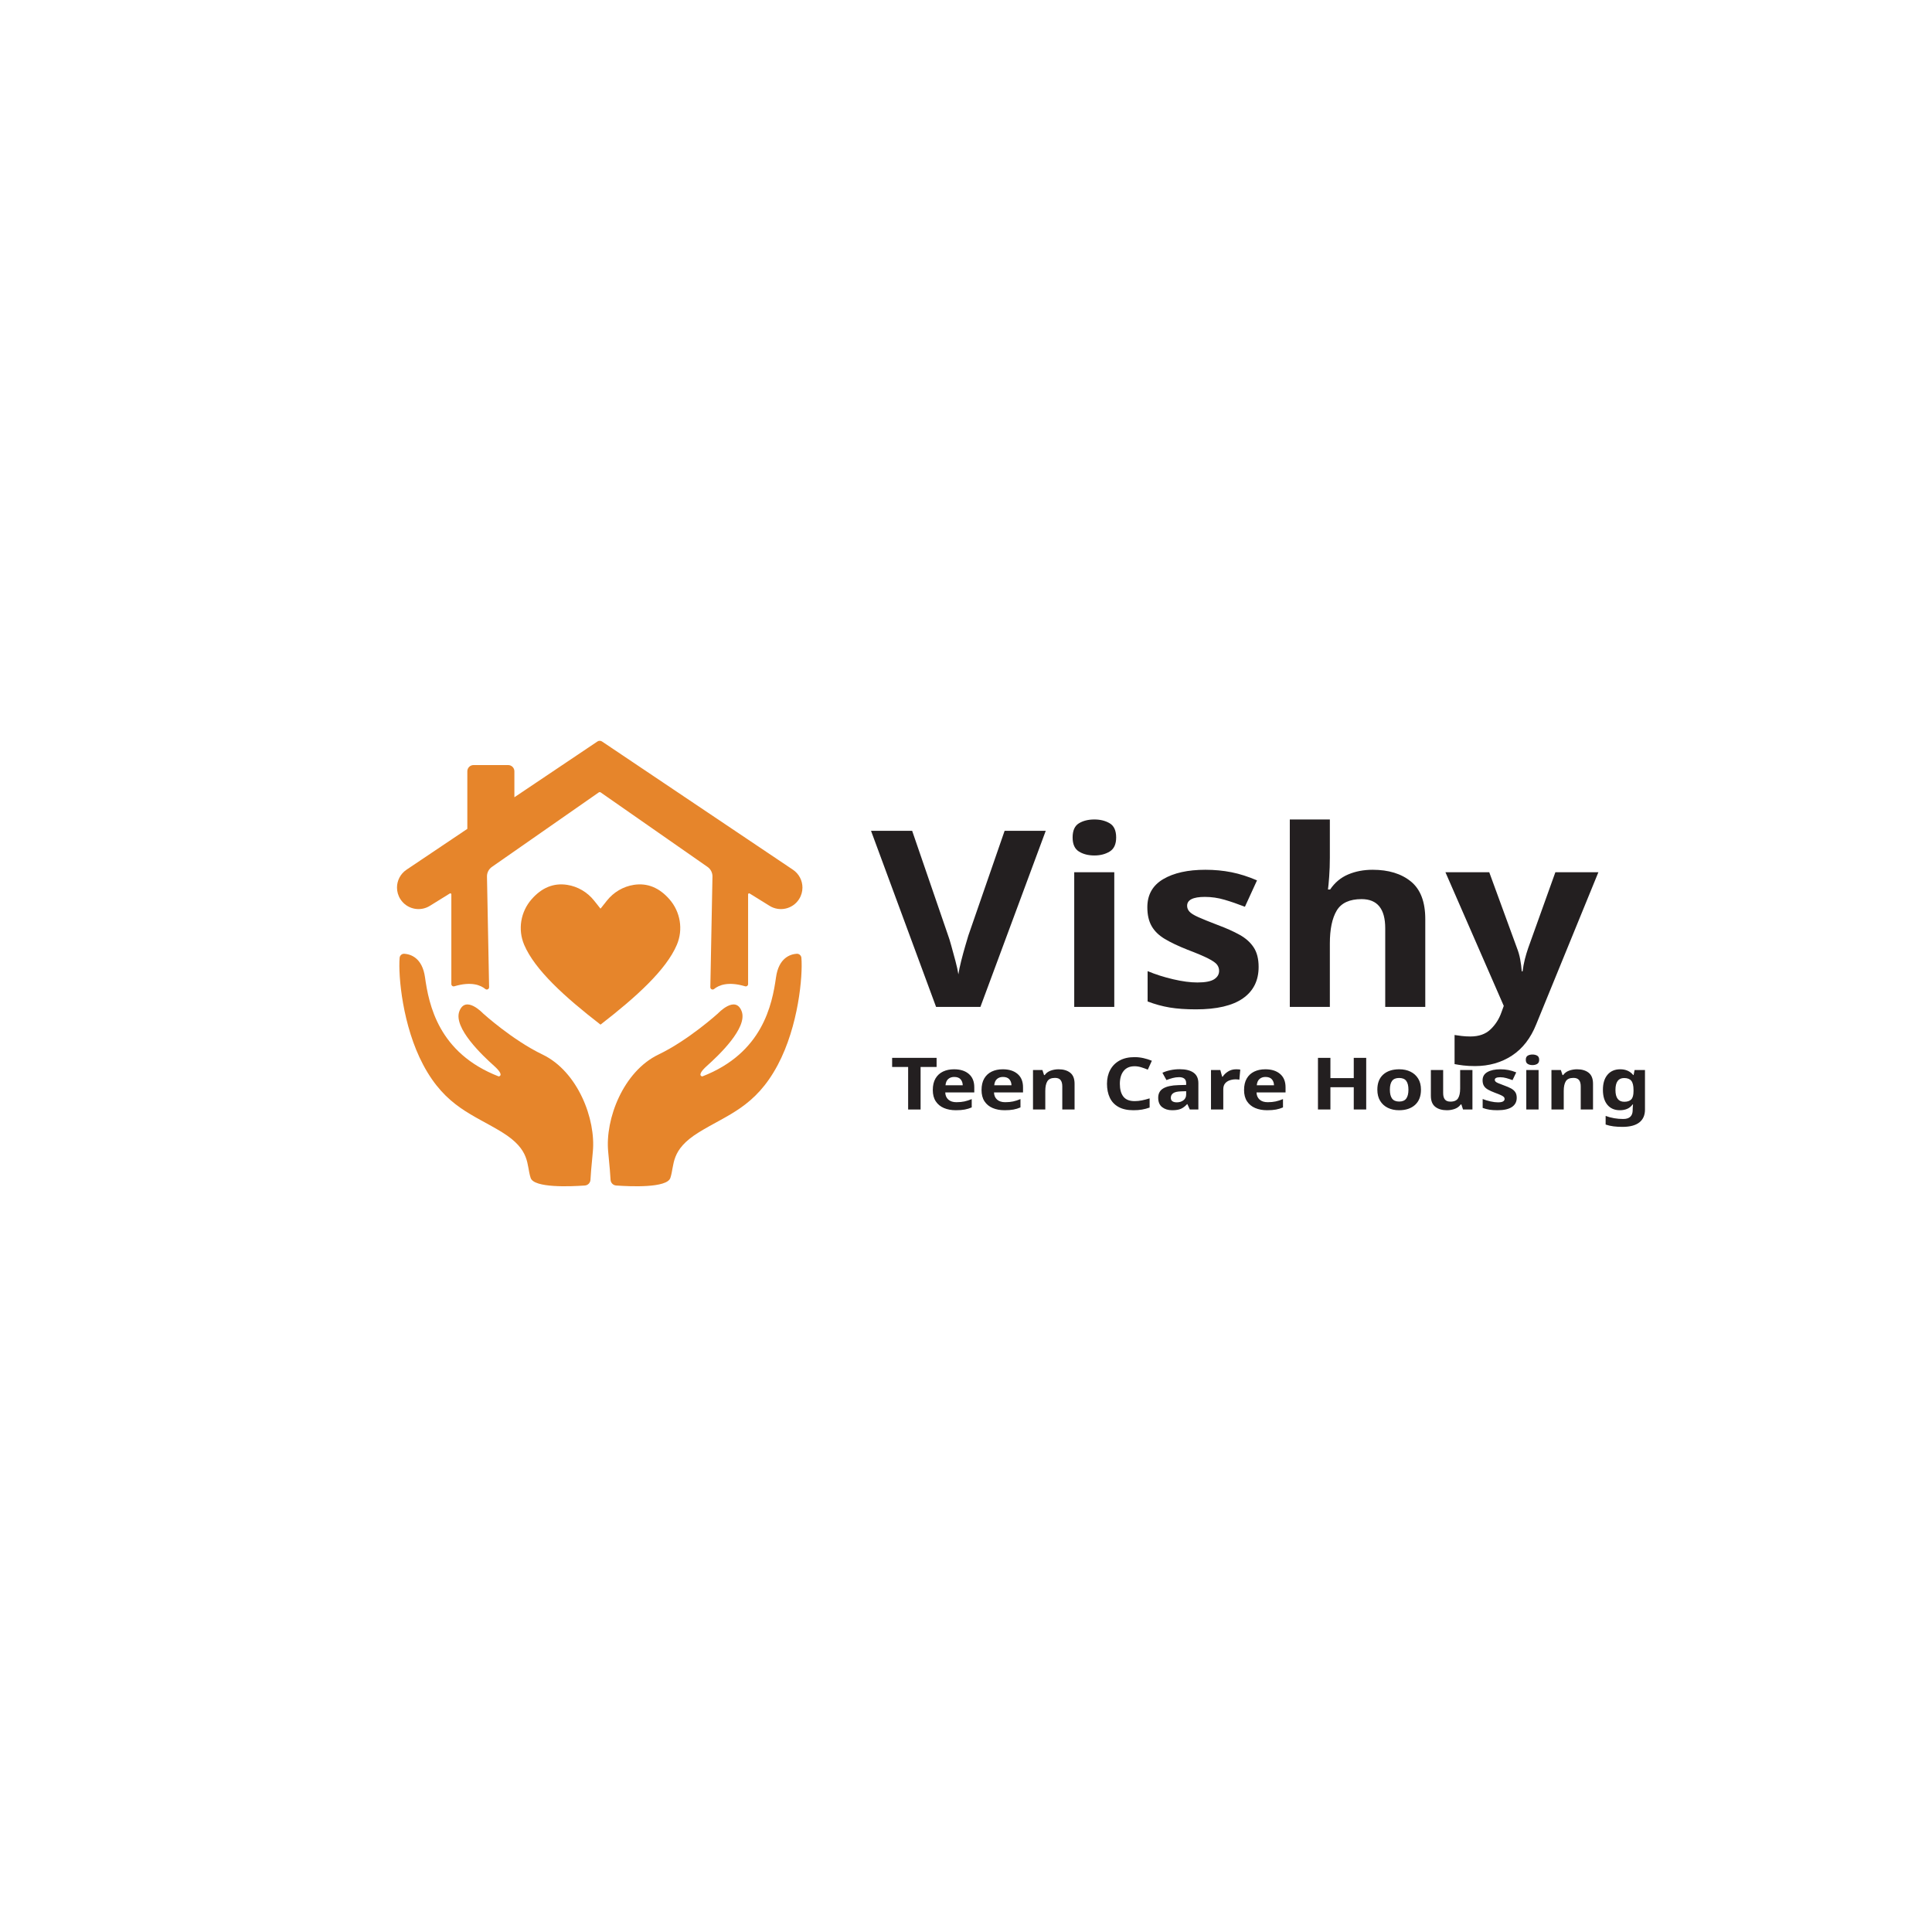
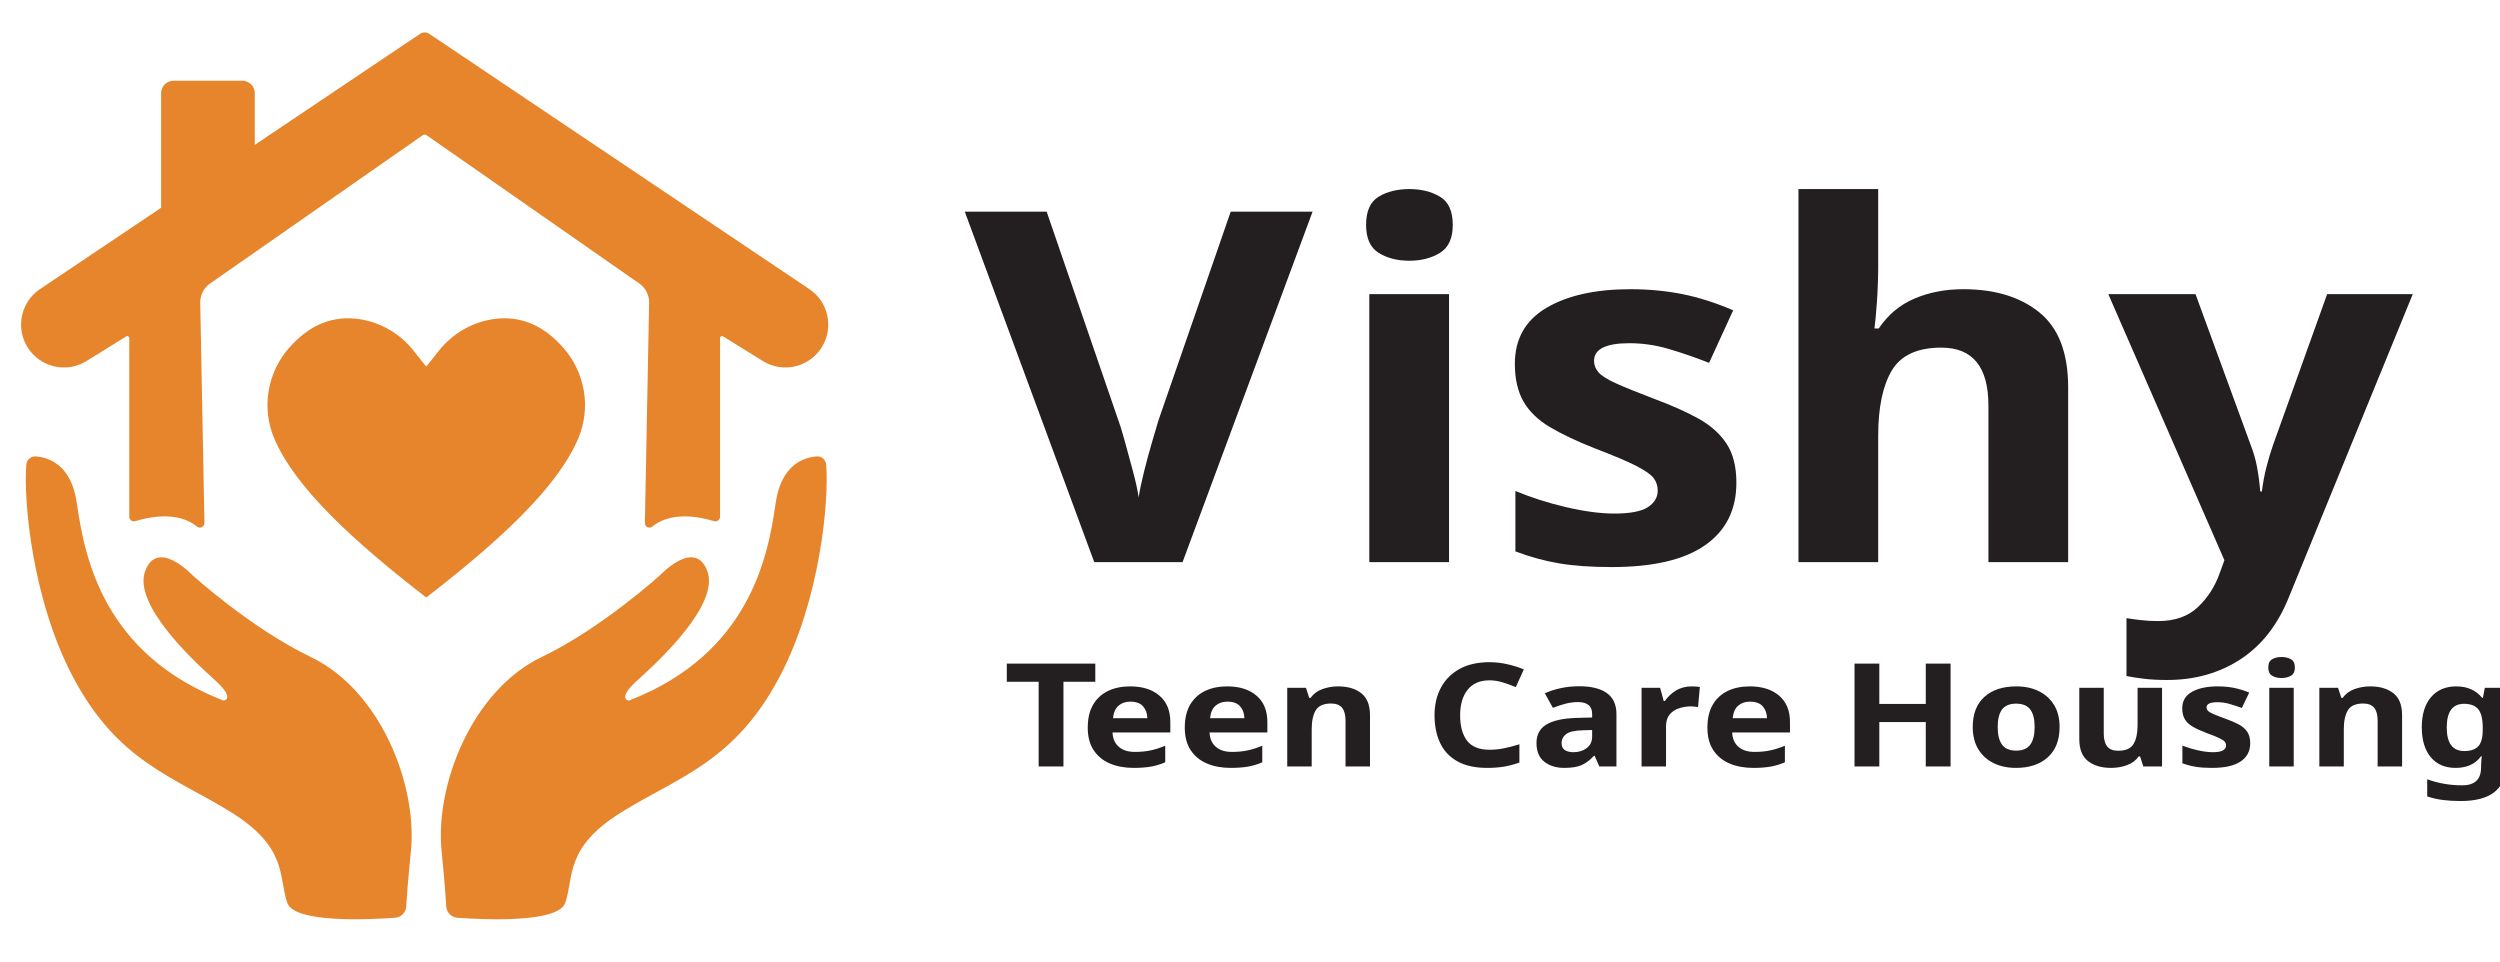
- <svg xmlns="http://www.w3.org/2000/svg" id="Layer_1" viewBox="0 0 10000 10000">
+ <svg xmlns="http://www.w3.org/2000/svg" id="Layer_1" viewBox="2000 3750 6500 2500">
  <defs>
    <style>.cls-1{font-size:1276.41px;}.cls-1,.cls-2{fill:#231f20;font-family:CirceRounded-ExtraBold, 'Circe Rounded';font-weight:700;}.cls-3{fill:#e6852b;}.cls-2{font-size:374.47px;}.cls-4{letter-spacing:.02em;}.cls-5{letter-spacing:-.13em;}.cls-6{letter-spacing:0em;}</style>
  </defs>
  <path class="cls-3" d="M4153.45,4594.15c0,20.67-5.75,41.58-17.77,60.23-32.9,51.06-100.66,66.33-152.28,34.32l-103.3-64.05c-3.47-2.15-7.95.35-7.95,4.43v464.52c0,7.97-7.68,13.71-15.31,11.43-88.54-26.39-136.81-5.54-160.69,14.08-7.85,6.44-19.65.68-19.45-9.47l11.01-572.47c.38-19.89-9.19-38.66-25.51-50.04l-553.71-386.04c-.17-.12-.36-.21-.57-.26l-3.77-.98h0s-3.79.98-3.79.98c-.2.05-.39.14-.56.26l-553.7,386.04c-16.32,11.38-25.89,30.15-25.51,50.04l11.01,572.47c.2,10.15-11.6,15.91-19.45,9.47-23.88-19.62-72.16-40.47-160.69-14.08-7.63,2.28-15.31-3.46-15.31-11.43v-464.52c0-4.08-4.48-6.58-7.95-4.43l-103.3,64.05c-51.63,32.01-119.38,16.74-152.29-34.32-12.01-18.65-17.76-39.55-17.76-60.23,0-35.88,17.32-71.08,49.28-92.54l314.74-211.39v-298.07c0-17.77,14.41-32.17,32.17-32.17h179.24c17.76,0,32.17,14.4,32.17,32.17v134.47l429.72-288.62c3.54-2.38,7.71-3.65,11.98-3.65,2.13,0,4.24.32,6.25.93,2.02.62,3.95,1.53,5.72,2.72l988.05,663.61c31.96,21.46,49.28,56.65,49.28,92.54Z" />
  <path class="cls-3" d="M3503.31,4890.36c-55.09,129.39-209.35,269.54-395.08,413.11-185.72-143.57-339.98-283.72-395.07-413.11-33.81-79.42-18.42-171.09,38.52-235.97,52.24-59.53,113.26-85.22,183.73-74.46,55.42,8.46,105.34,38.27,140.16,82.21l31.13,39.29v1.41l3.07-1.41,31.13-39.29c34.82-43.94,84.73-73.75,140.15-82.21,70.48-10.76,131.5,14.93,183.74,74.46,56.94,64.88,72.33,156.55,38.52,235.97Z" />
  <path class="cls-3" d="M3056.2,6106.67c-.81,15.72-13.21,28.36-28.91,29.49-73.46,5.31-262.96,13.7-280.58-39.16-22.98-68.94,1.53-144-147.06-235.91-148.6-91.91-292.6-130.21-409.02-349.28-107.02-201.36-129.9-460.97-122.2-553.96,1.04-12.6,12-22.09,24.61-21.18,32.85,2.37,92.53,20.9,106.78,121.69,19.91,140.94,68.94,392.17,381.45,513.19,0,0,33.7-3.06-24.51-55.15-58.21-52.09-211.4-196.09-179.23-281.87,32.17-85.79,122.55,10.72,122.55,10.72,0,0,152.8,138.64,307.91,212.94,182.3,87.32,277.28,333.96,260.43,504-7.81,78.83-11.01,121.45-12.2,144.48Z" />
  <path class="cls-3" d="M3160.27,6106.67c.81,15.72,13.21,28.36,28.91,29.49,73.46,5.31,262.96,13.7,280.58-39.16,22.98-68.94-1.53-144,147.06-235.91,148.6-91.91,292.6-130.21,409.02-349.28,107.02-201.36,129.9-460.97,122.2-553.96-1.04-12.6-12-22.09-24.61-21.18-32.85,2.37-92.53,20.9-106.78,121.69-19.91,140.94-68.94,392.17-381.45,513.19,0,0-33.7-3.06,24.51-55.15,58.21-52.09,211.4-196.09,179.23-281.87-32.17-85.79-122.55,10.72-122.55,10.72,0,0-152.8,138.64-307.91,212.94-182.3,87.32-277.28,333.96-260.43,504,7.81,78.83,11.01,121.45,12.2,144.48Z" />
  <text class="cls-1" transform="translate(4508.4 5211.62) scale(1.09 1)">
    <tspan class="cls-4" x="0" y="0">V</tspan>
    <tspan x="865.38" y="0">ishy</tspan>
  </text>
  <text class="cls-2" transform="translate(4609.15 5742.79) scale(1.14 1)">
    <tspan class="cls-5" x="0" y="0">T</tspan>
    <tspan class="cls-6" x="175.25" y="0">een Care Housing </tspan>
  </text>
</svg>
